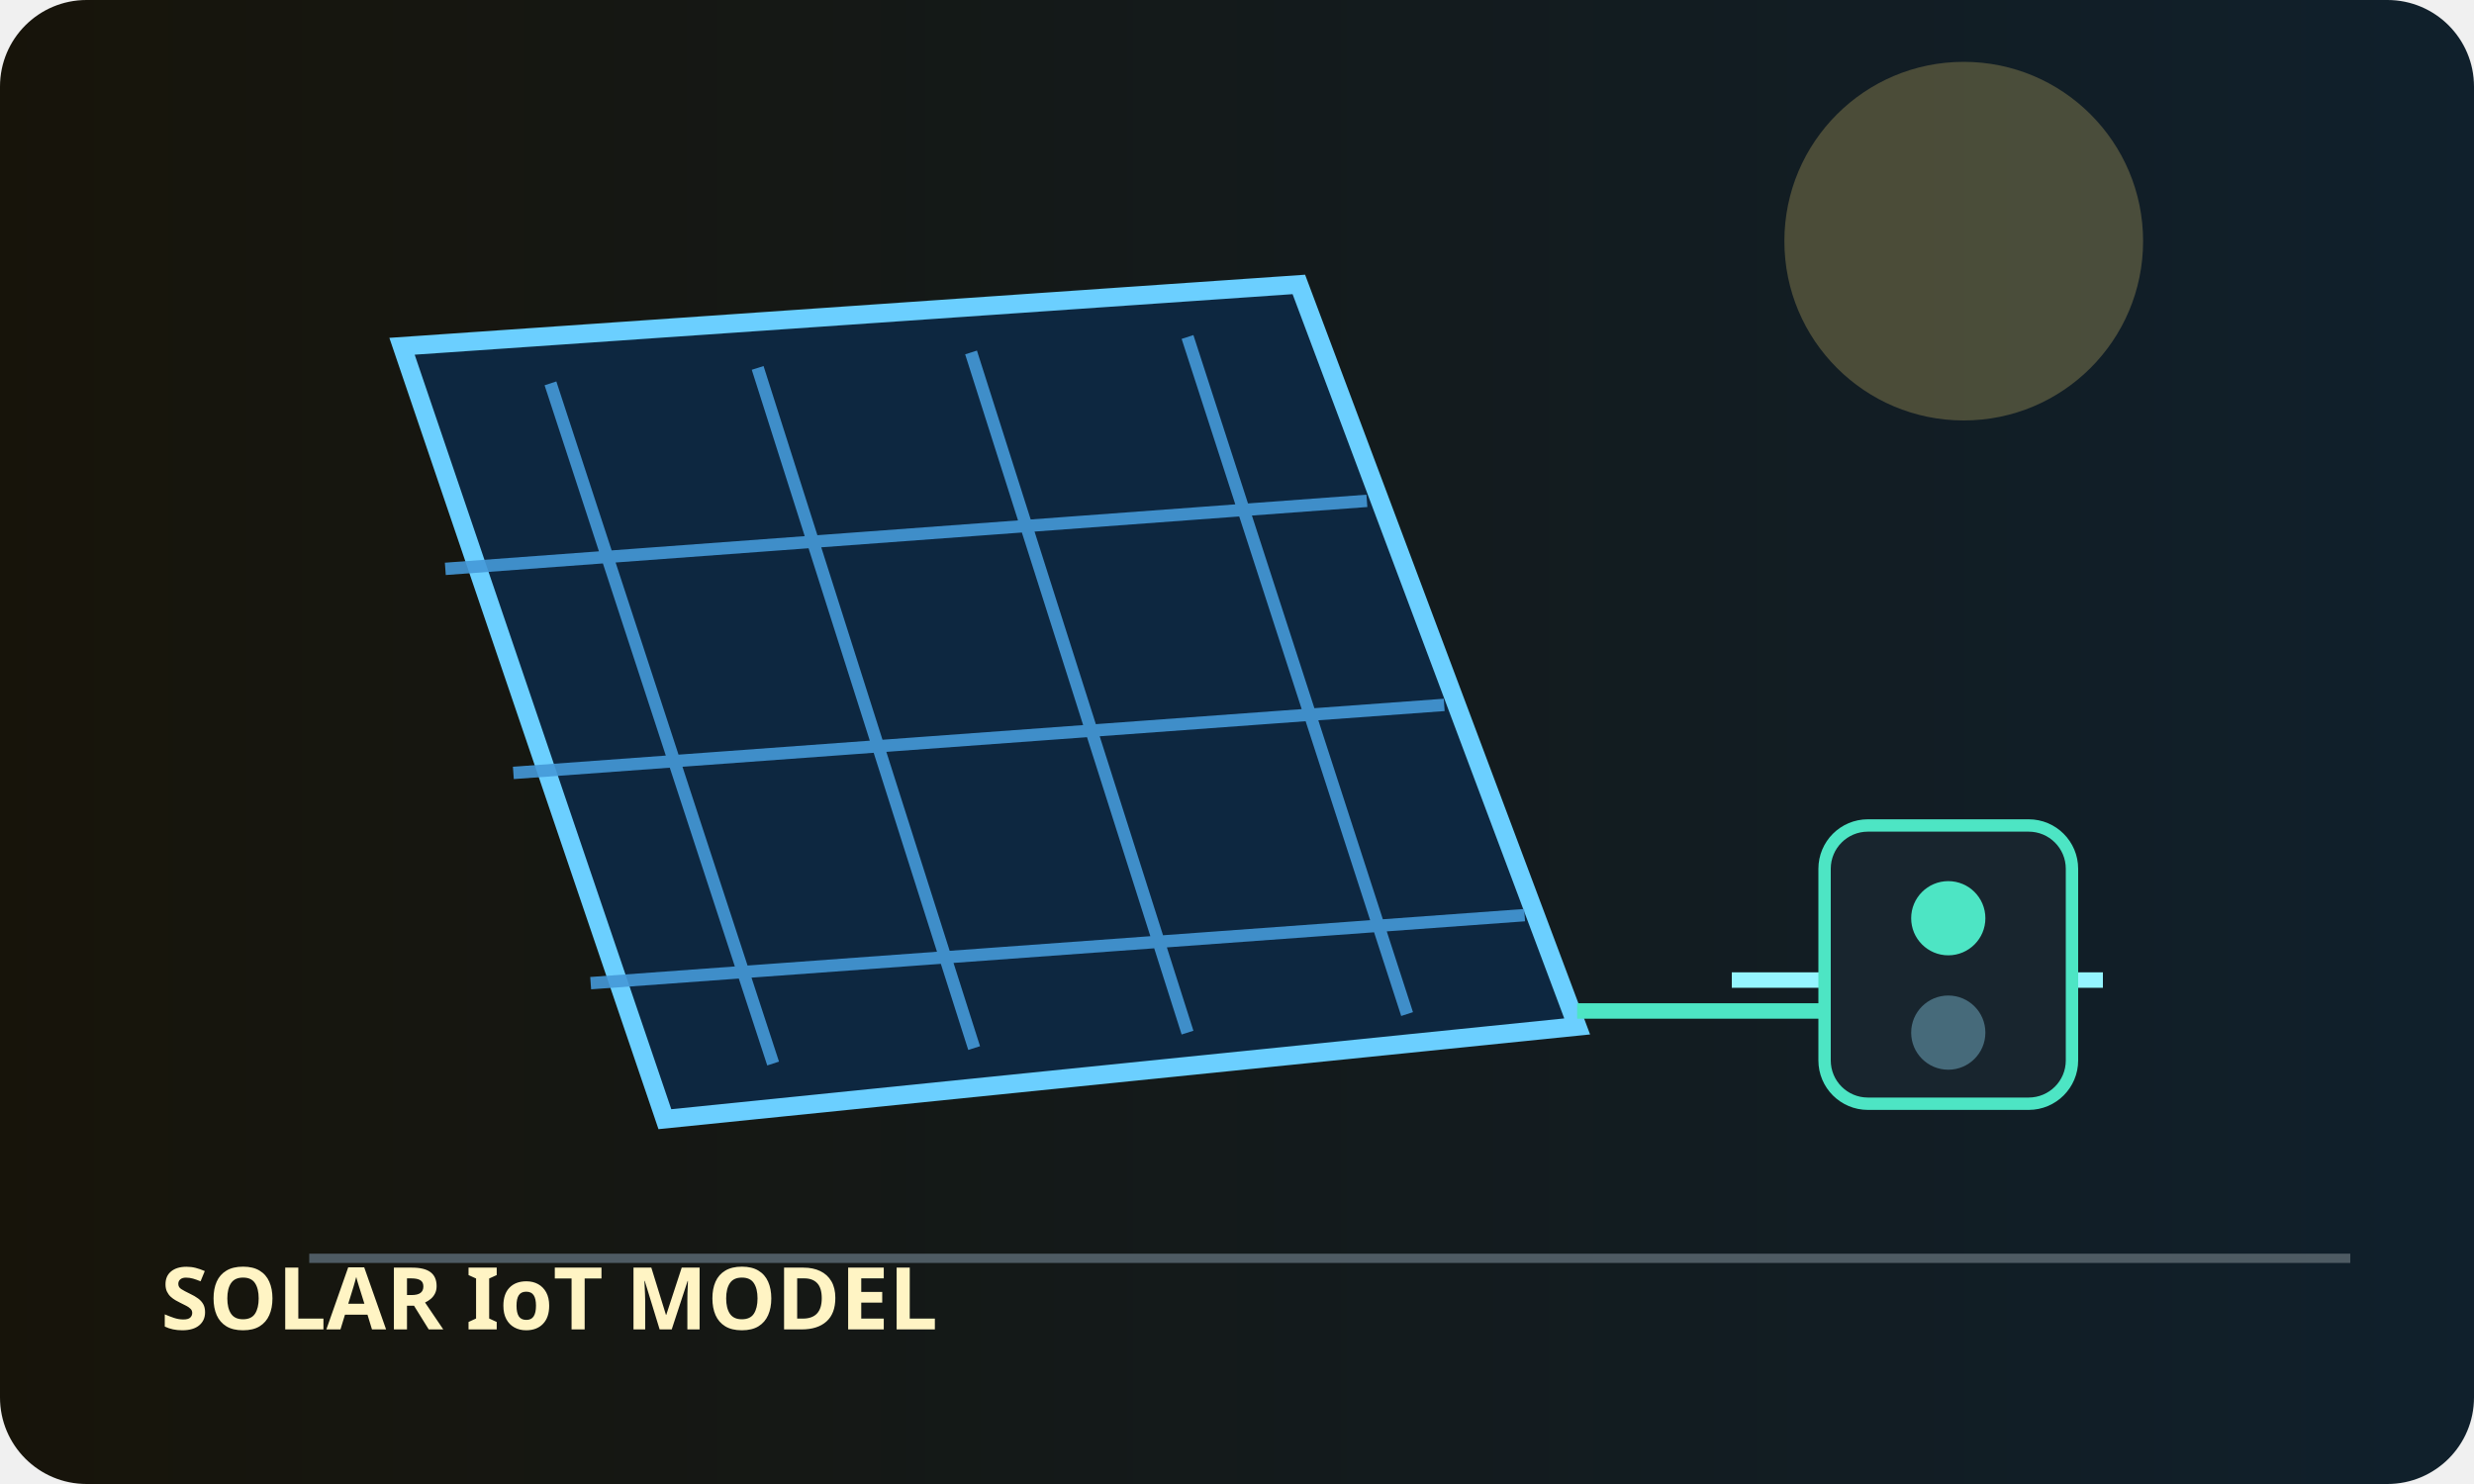
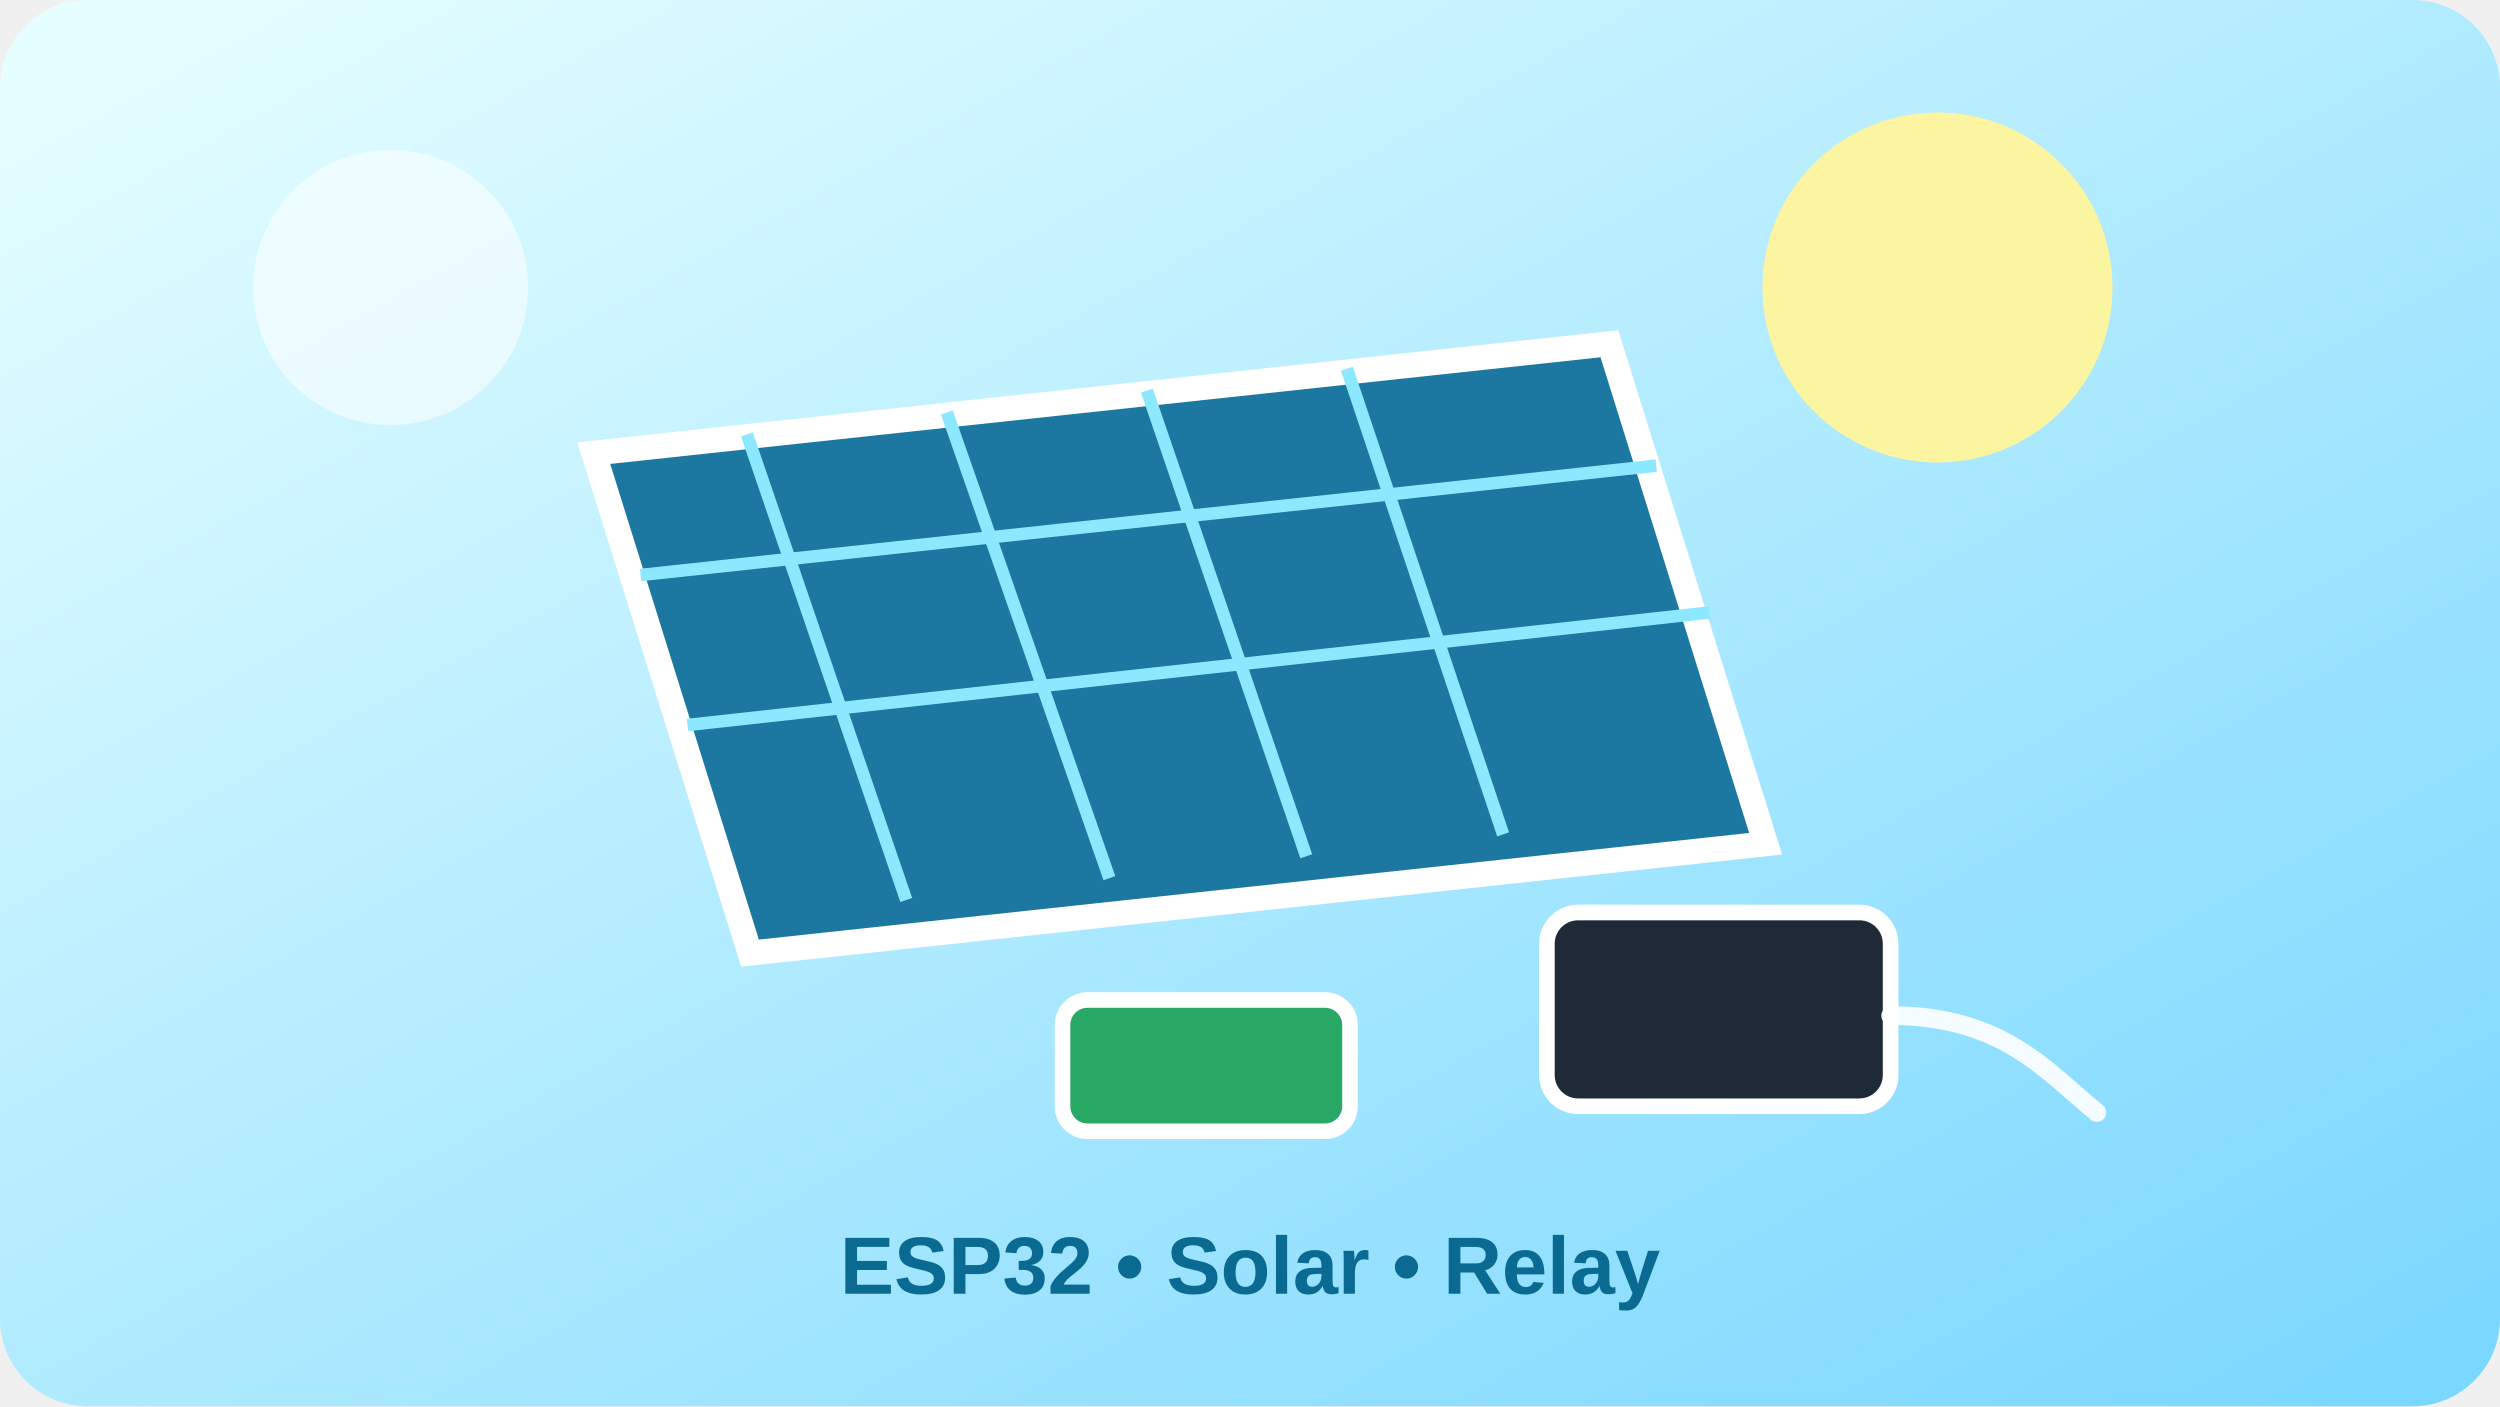
- <svg xmlns="http://www.w3.org/2000/svg" viewBox="0 0 800 480">
+ <svg xmlns="http://www.w3.org/2000/svg" viewBox="0 0 800 450">
  <defs>
-     <linearGradient id="b" x1="0" x2="1">
-       <stop stop-color="#17140a" />
-       <stop offset="1" stop-color="#10202c" />
-     </linearGradient>
-     <linearGradient id="s" x1="0" x2="1">
-       <stop stop-color="#4cb8ff" />
-       <stop offset="1" stop-color="#2e7fff" />
+     <linearGradient id="a" x1="0" y1="0" x2="1" y2="1">
+       <stop stop-color="#e8ffff" />
+       <stop offset="1" stop-color="#78d6ff" />
    </linearGradient>
  </defs>
-   <rect width="800" height="480" rx="28" fill="url(#b)" />
-   <circle cx="635" cy="78" r="58" fill="#ffe07a" opacity=".24" />
-   <g transform="translate(90 92)">
-     <polygon points="40,20 330,0 420,240 125,270" fill="#0d2740" stroke="#6bcfff" stroke-width="6" />
-     <path d="M88 32 160 252M155 27 225 247M224 22 294 242M294 17 365 236M54 92 352 70M76 158 377 136M101 226 403 204" stroke="#4599d8" stroke-width="4" opacity=".9" />
-     <path d="M470 225h120" stroke="#95f5ff" stroke-width="5" />
-     <rect x="500" y="175" width="80" height="90" rx="14" fill="#18252e" stroke="#4de5c4" stroke-width="4" />
-     <circle cx="540" cy="205" r="12" fill="#4de5c4" />
-     <circle cx="540" cy="242" r="12" fill="#466a7a" />
-     <path d="M420 235h55l25 0" stroke="#4de5c4" stroke-width="5" fill="none" />
-     <path d="M10 315h660" stroke="#4e5b63" stroke-width="3" />
+   <rect width="800" height="450" rx="28" fill="url(#a)" />
+   <circle cx="620" cy="92" r="56" fill="#fff59b" opacity=".95" />
+   <circle cx="125" cy="92" r="44" fill="#fff" opacity=".55" />
+   <polygon points="190,145 515,110 565,270 240,305" fill="#1d78a1" stroke="#fff" stroke-width="8" />
+   <g stroke="#8be8ff" stroke-width="4">
+     <path d="M239 139 290 288" />
+     <path d="M303 132 355 281" />
+     <path d="M367 125 418 274" />
+     <path d="M431 118 481 267" />
+     <path d="M205 184 530 149" />
+     <path d="M220 232 547 196" />
  </g>
-   <text x="52" y="430" fill="#fff4c4" font-size="28" font-family="system-ui, sans-serif" font-weight="700">SOLAR IoT MODEL</text>
+   <rect x="495" y="292" width="110" height="62" rx="10" fill="#1f2937" stroke="#fff" stroke-width="5" />
+   <rect x="340" y="320" width="92" height="42" rx="8" fill="#28a765" stroke="#fff" stroke-width="5" />
+   <path d="M605 325c36 0 50 18 66 31" fill="none" stroke="#ffffff" stroke-width="6" stroke-linecap="round" opacity=".9" />
+   <text x="400" y="414" text-anchor="middle" font-family="Arial, sans-serif" font-size="26" font-weight="700" fill="#0b6a91">ESP32 • Solar • Relay</text>
</svg>
